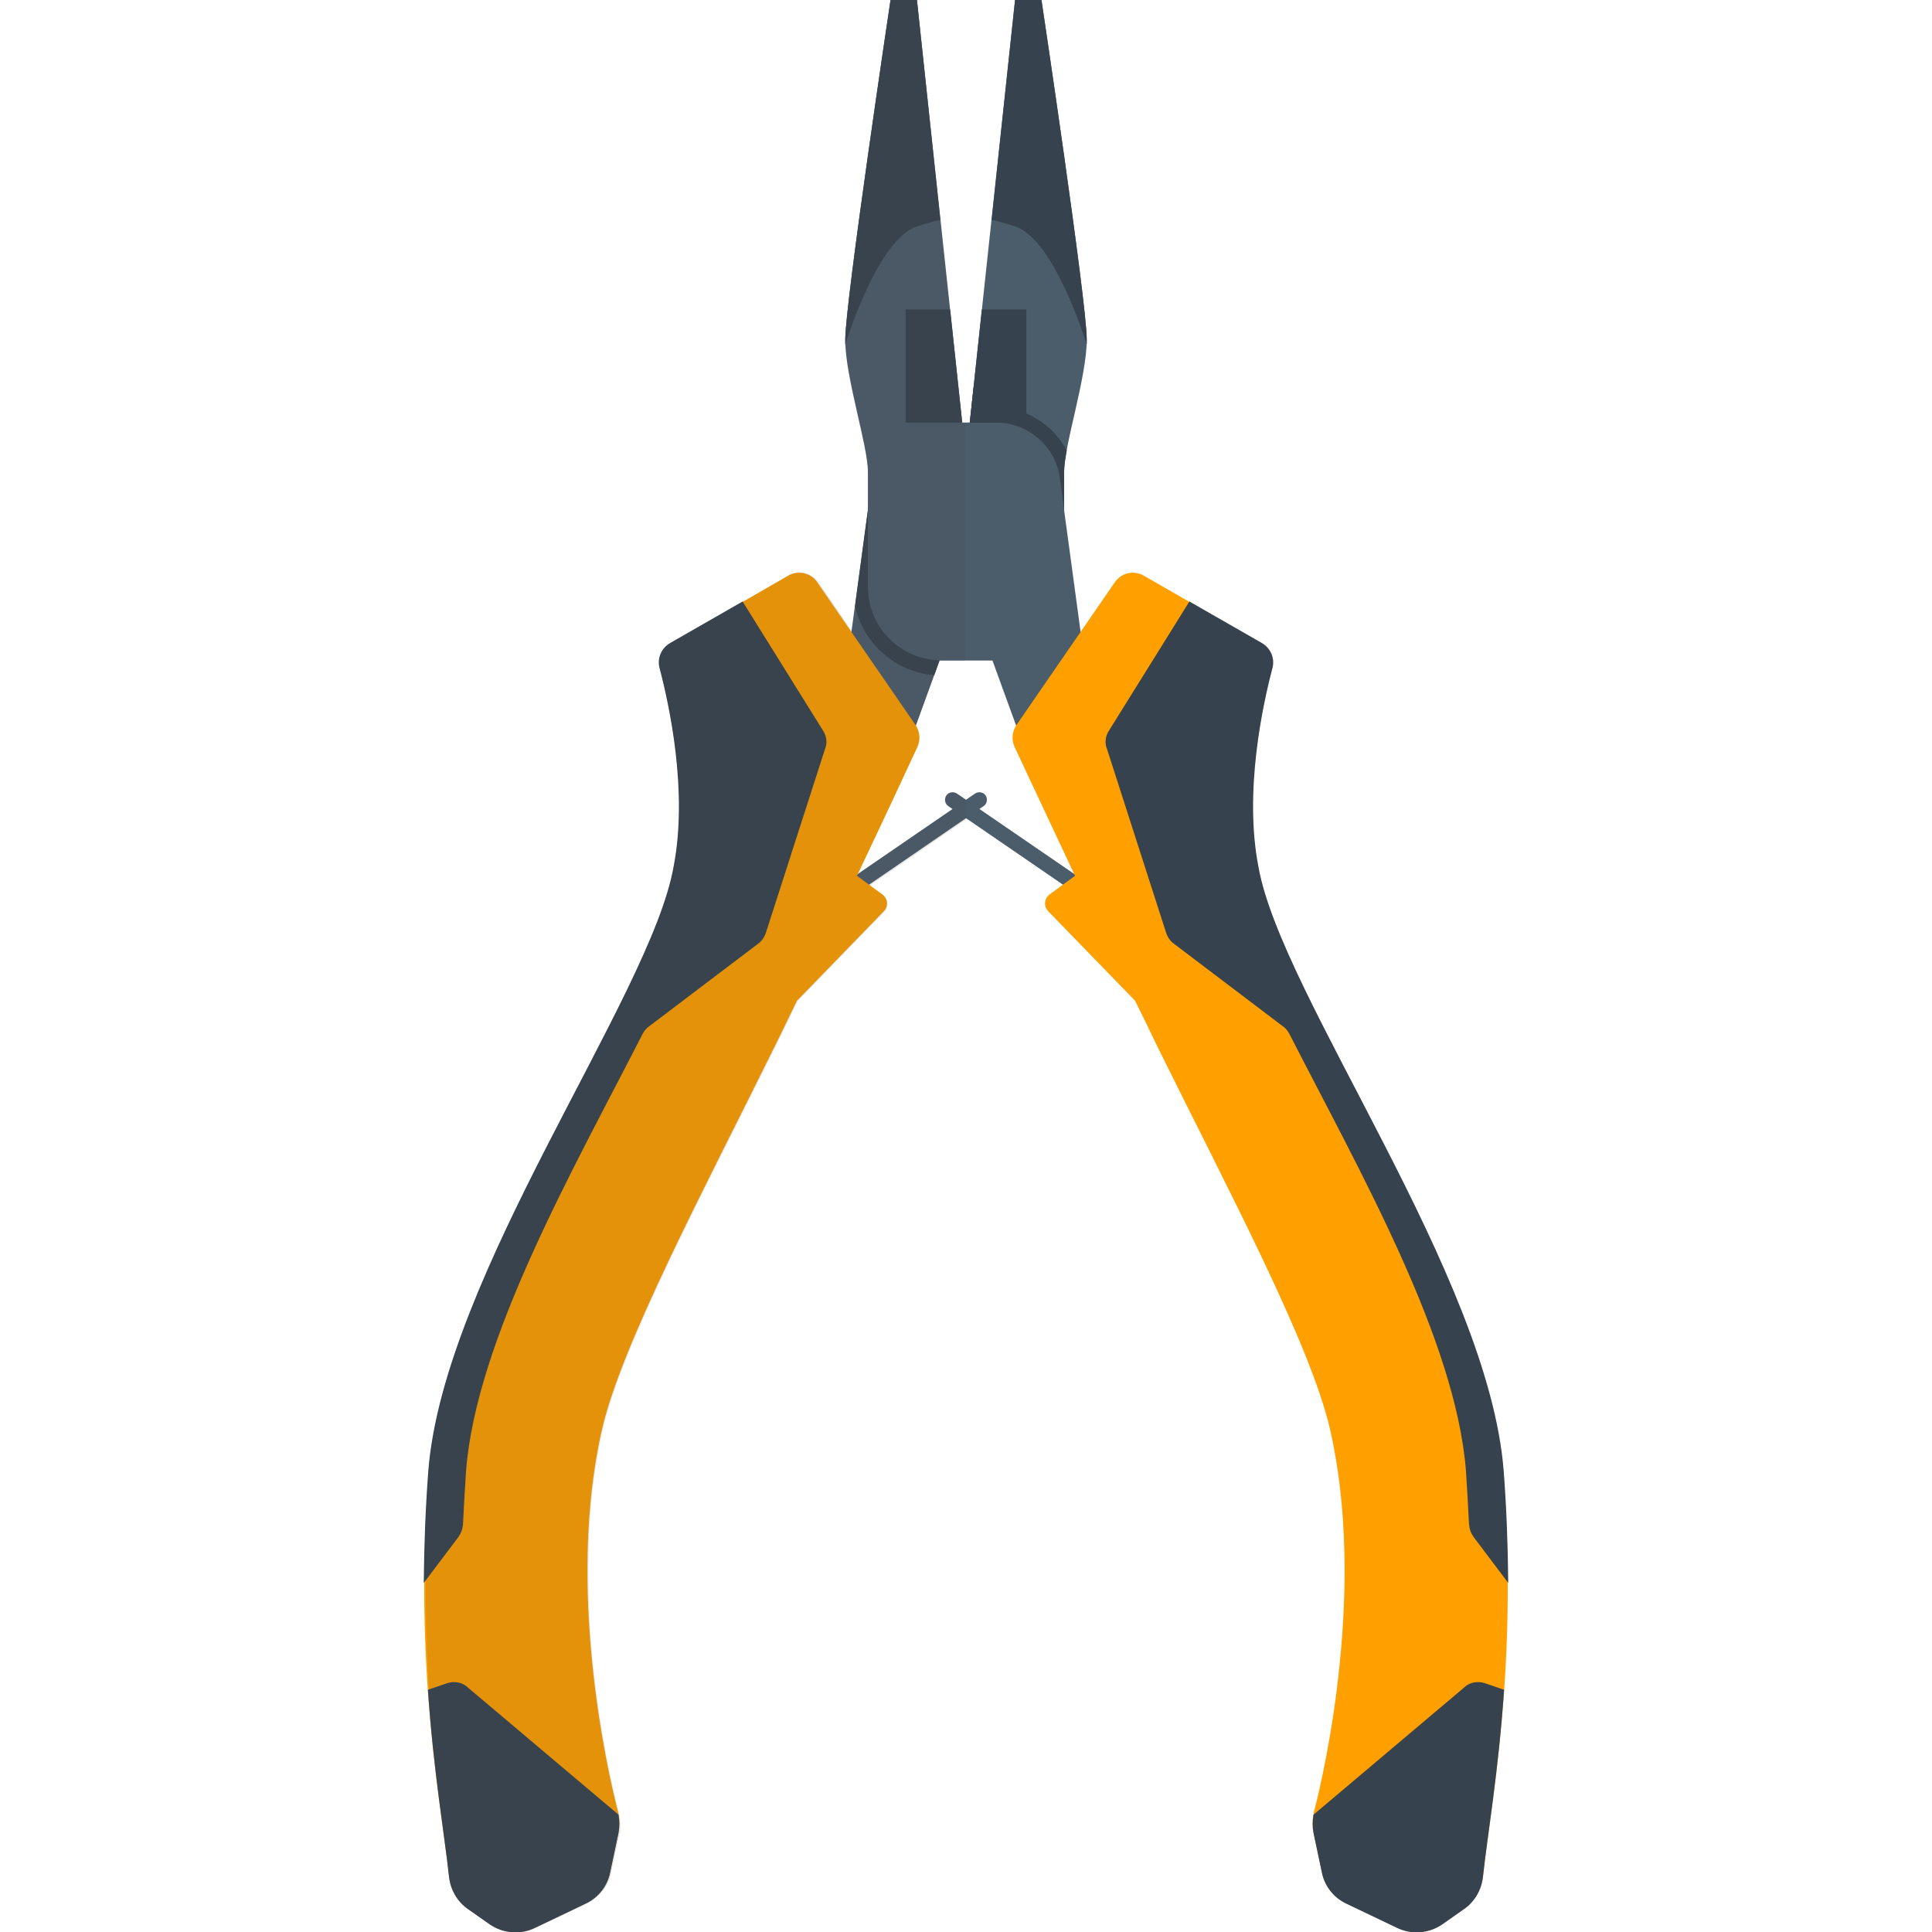
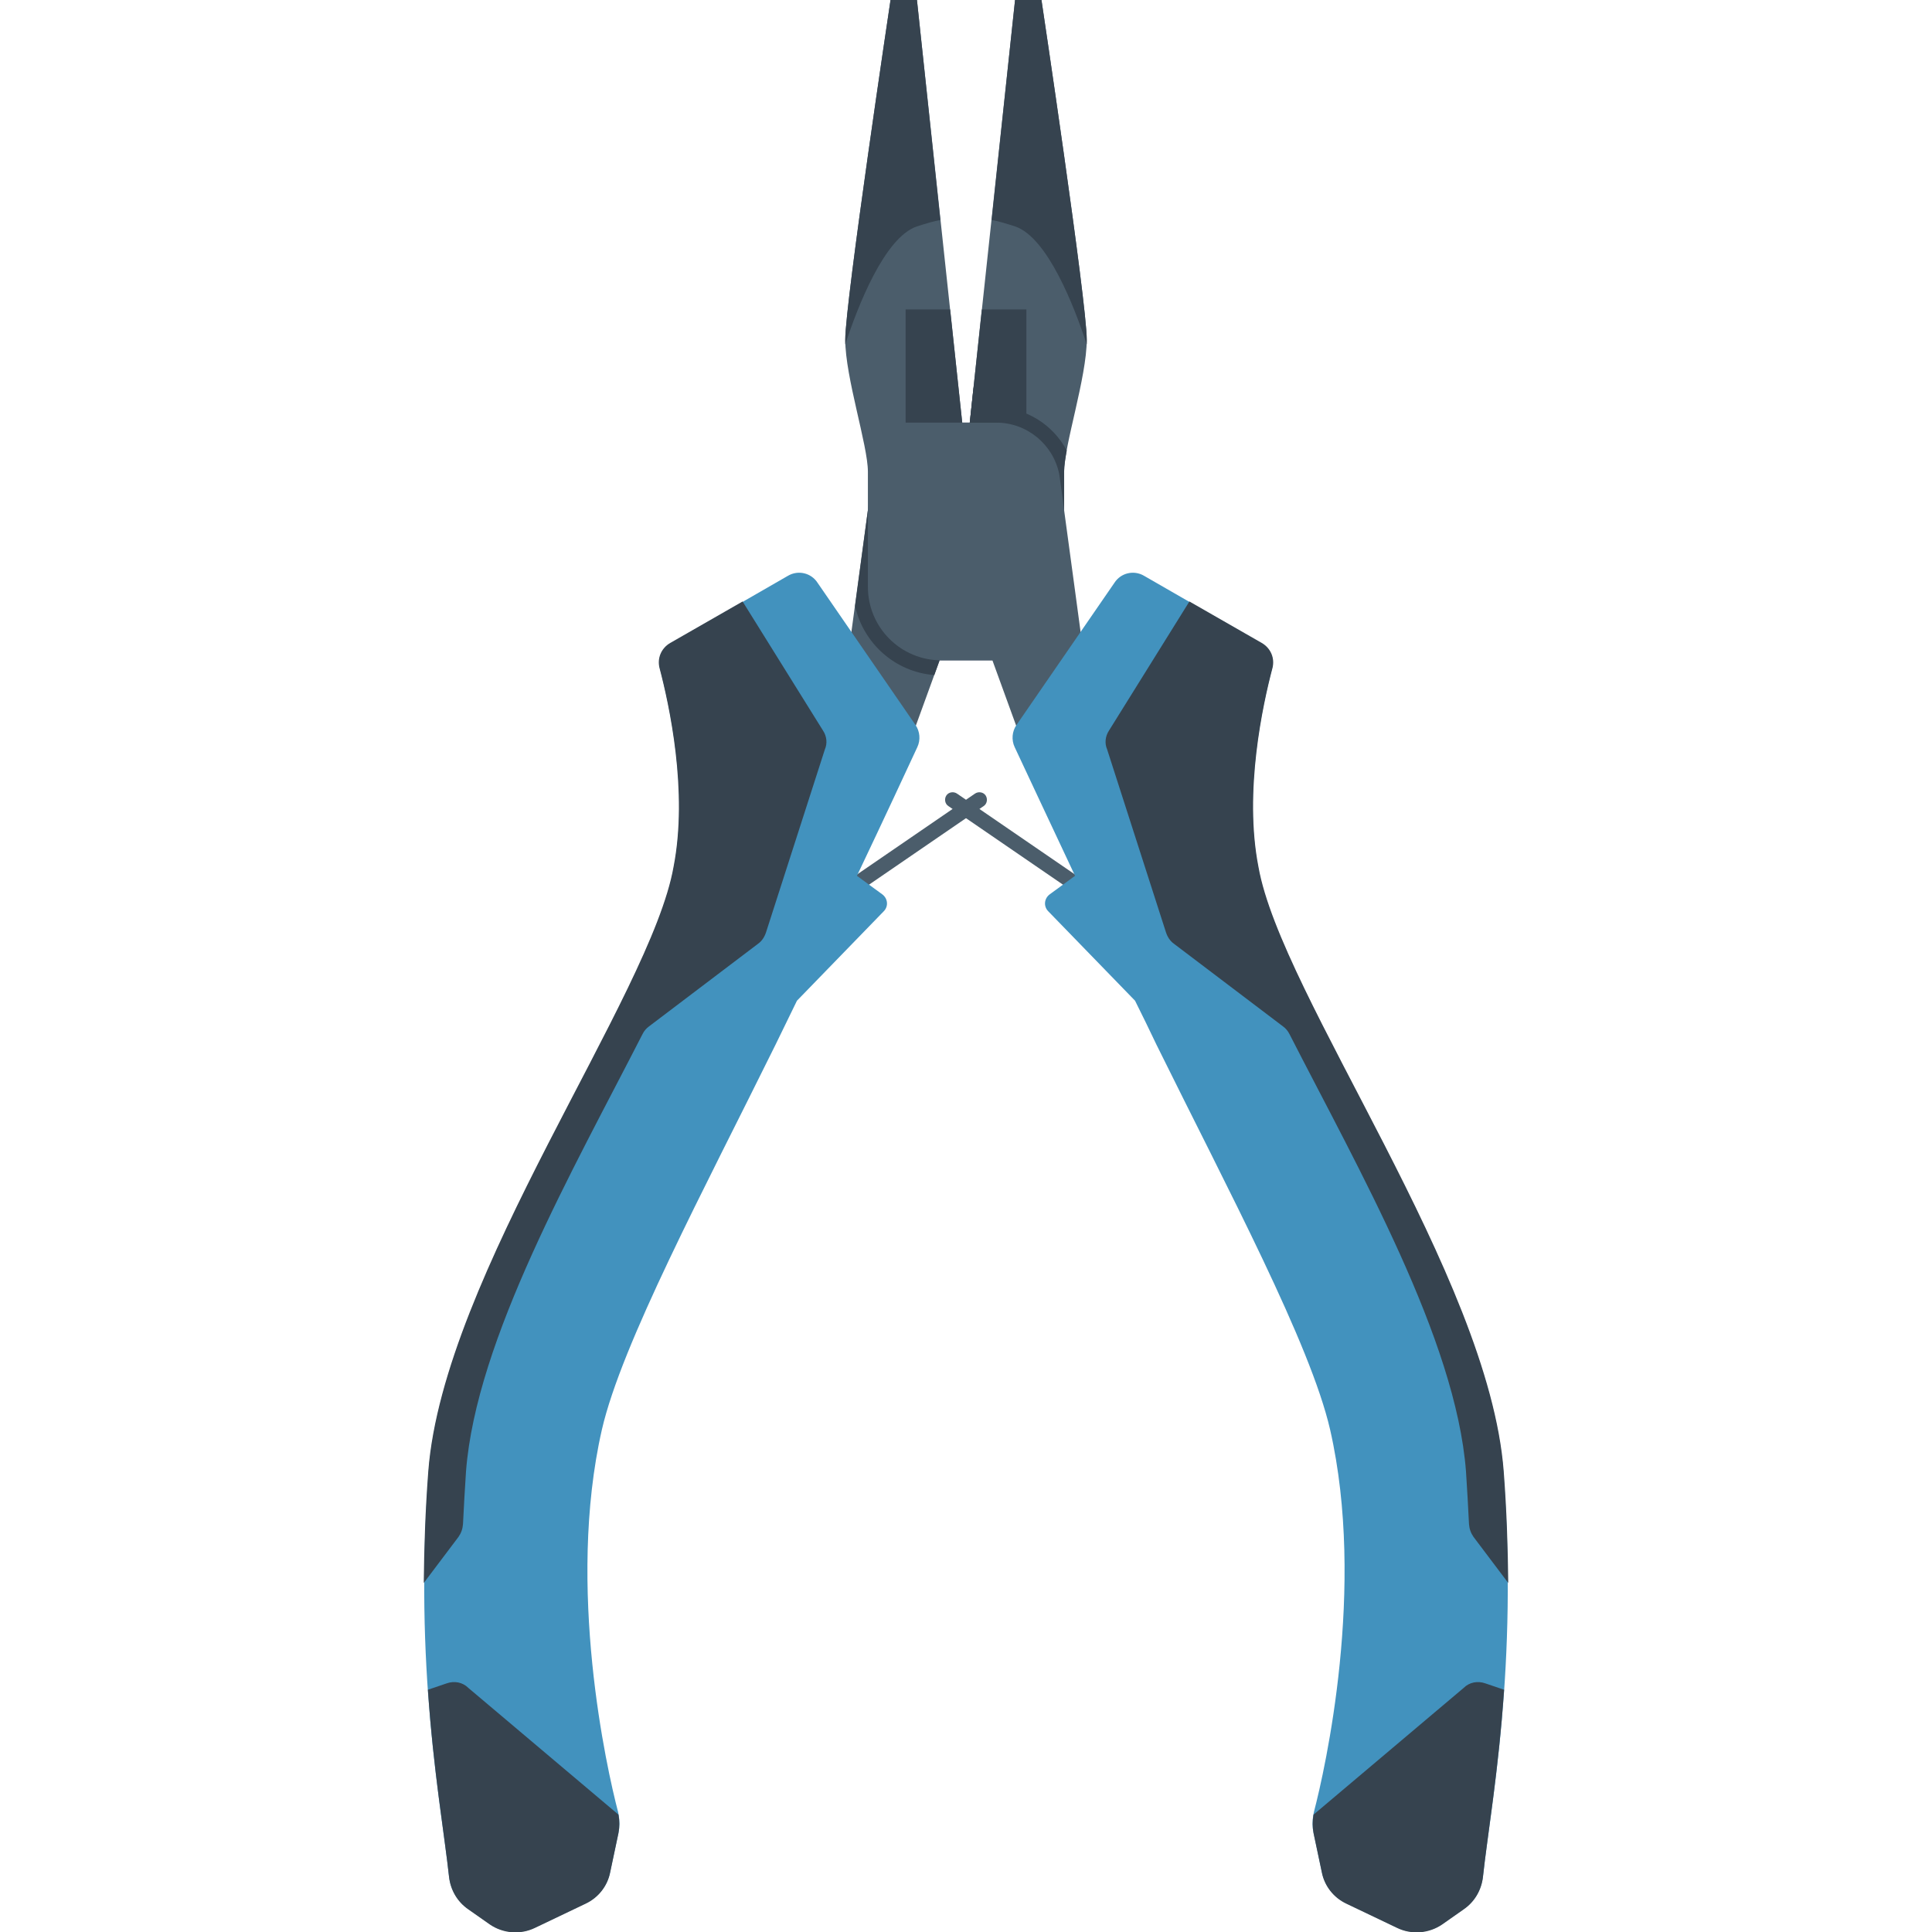
<svg xmlns="http://www.w3.org/2000/svg" version="1.1" id="icon" x="0" y="0" viewBox="0 0 512 512" xml:space="preserve">
  <style type="text/css">.st0{fill:#4b5d6b}.st1{fill:#36434f}</style>
  <path class="st0" d="M231.3 125.6c1.6-7.8 8.4-13.6 16.7-13.6h9L269 0h7s12 80 12 90-6 28-6 35v30.5c0 10.8-8.7 19.5-19.5 19.5H249l-8 22-18-10s8.2-60.9 8.3-61.4z" />
  <path class="st1" d="M260.2 82H272v30h-15zM269 0h7s12 80 12 90v1.3c-3.3-10.1-10.4-28.4-19-31.3-2.5-.8-4.5-1.4-6.2-1.7L269 0z" />
  <path class="st0" d="M280.7 125.6c-1.6-7.8-8.4-13.6-16.7-13.6h-9L243 0h-7s-12 80-12 90 6 28 6 35v30.5c0 10.8 8.7 19.5 19.5 19.5H263l8 22 18-10s-8.2-60.9-8.3-61.4z" />
  <path class="st1" d="M249.5 175h-.5l-1.4 3.9c-10.4-.8-18.8-8.4-21-18.3 1.2-9 2.5-18.5 3.4-25.4v20.3c0 10.8 8.7 19.5 19.5 19.5zm14.5-67h-5.4l-.6-5.4-1 9.4h7c8.2 0 15.1 5.8 16.7 13.6 0 .1.6 3.9 1.3 9.6V125c0-1.4.3-3.4.7-5.6-3.6-6.8-10.7-11.4-18.7-11.4zm-12.2-26H240v30h15zM243 0h-7s-12 80-12 90v1.3c3.3-10.1 10.4-28.4 19-31.3 2.5-.8 4.5-1.4 6.2-1.7L243 0z" />
  <path class="st0" d="M224.6 238c-.6 0-1.3-.3-1.7-.9-.6-.9-.4-2.2.5-2.8l35-24c.9-.6 2.2-.4 2.8.5s.4 2.2-.5 2.8l-35 24c-.3.3-.7.4-1.1.4z" />
  <path class="st0" d="M287.4 238c.6 0 1.3-.3 1.7-.9.6-.9.4-2.2-.5-2.8l-35-24c-.9-.6-2.2-.4-2.8.5s-.4 2.2.5 2.8l35 24c.3.3.7.4 1.1.4z" />
-   <path d="M242.6 192.1l-25.9-37.6c-1.7-2.7-5.2-3.5-7.9-1.9l-31.1 17.9c-2.4 1.4-3.5 4.1-2.8 6.7 2.5 9.5 7.6 32.6 3.7 52.6-6 34.2-61 108.2-65 160.2s3.3 87.9 5.4 107.3c.4 3.5 2.2 6.6 5.1 8.6l5.7 4c3.5 2.4 8.1 2.8 12 .9l13.4-6.4c3.4-1.6 5.8-4.7 6.5-8.3l2.2-10.4c.4-1.8.3-3.7-.1-5.5-3-11.4-13.8-59.6-4.3-101.3 5.2-22.7 27.1-63.7 46-102l5.7-11.7 23-23.7c1.3-1.3 1.1-3.4-.4-4.5l-6.7-4.9c7.6-16 13.4-28.5 16-34.1.9-1.9.7-4.2-.5-5.9zM398.4 390c-4-52-59-126-65-160.2-3.9-20 1.2-43.1 3.7-52.6.7-2.6-.4-5.3-2.8-6.7l-31.1-17.9c-2.7-1.6-6.2-.8-7.9 1.9l-25.9 37.6c-1.2 1.7-1.4 4-.5 5.9 2.6 5.5 8.4 18 16 34.1l-6.7 4.9c-1.5 1.1-1.7 3.2-.4 4.5l23 23.7c1.9 3.8 3.8 7.7 5.7 11.7 18.9 38.3 40.8 79.3 46 102 9.5 41.7-1.3 89.9-4.3 101.3-.4 1.8-.5 3.7-.1 5.5l2.2 10.4c.7 3.6 3.1 6.7 6.5 8.3l13.4 6.4c3.9 1.9 8.5 1.5 12-.9l5.7-4c2.9-2 4.7-5.1 5.1-8.6 2.1-19.4 9.4-55.3 5.4-107.3z" fill="#ffa000" />
+   <path d="M242.6 192.1l-25.9-37.6c-1.7-2.7-5.2-3.5-7.9-1.9l-31.1 17.9c-2.4 1.4-3.5 4.1-2.8 6.7 2.5 9.5 7.6 32.6 3.7 52.6-6 34.2-61 108.2-65 160.2s3.3 87.9 5.4 107.3c.4 3.5 2.2 6.6 5.1 8.6l5.7 4c3.5 2.4 8.1 2.8 12 .9l13.4-6.4c3.4-1.6 5.8-4.7 6.5-8.3l2.2-10.4c.4-1.8.3-3.7-.1-5.5-3-11.4-13.8-59.6-4.3-101.3 5.2-22.7 27.1-63.7 46-102l5.7-11.7 23-23.7c1.3-1.3 1.1-3.4-.4-4.5l-6.7-4.9c7.6-16 13.4-28.5 16-34.1.9-1.9.7-4.2-.5-5.9zM398.4 390c-4-52-59-126-65-160.2-3.9-20 1.2-43.1 3.7-52.6.7-2.6-.4-5.3-2.8-6.7l-31.1-17.9c-2.7-1.6-6.2-.8-7.9 1.9l-25.9 37.6c-1.2 1.7-1.4 4-.5 5.9 2.6 5.5 8.4 18 16 34.1l-6.7 4.9c-1.5 1.1-1.7 3.2-.4 4.5l23 23.7c1.9 3.8 3.8 7.7 5.7 11.7 18.9 38.3 40.8 79.3 46 102 9.5 41.7-1.3 89.9-4.3 101.3-.4 1.8-.5 3.7-.1 5.5l2.2 10.4c.7 3.6 3.1 6.7 6.5 8.3l13.4 6.4c3.9 1.9 8.5 1.5 12-.9l5.7-4c2.9-2 4.7-5.1 5.1-8.6 2.1-19.4 9.4-55.3 5.4-107.3z" fill="#4292be" />
  <path class="st1" d="M118.4 446.1l-5 1.7c1.5 21.9 4.4 38.4 5.6 49.6.4 3.5 2.2 6.6 5.1 8.6l5.7 4c3.5 2.4 8.1 2.8 12 .9l13.4-6.4c3.4-1.6 5.8-4.7 6.5-8.3l2.2-10.4c.3-1.6.3-3.3 0-4.9l-39.8-33.6c-1.5-1.5-3.7-1.9-5.7-1.2zm99.7-252.5l-21.3-34.2-19.2 11c-2.4 1.4-3.5 4.1-2.8 6.7 2.5 9.5 7.6 32.6 3.7 52.6-6 34.2-61 108.2-65 160.2-.8 10.5-1.1 20.4-1.2 29.6l9.2-12.2c.7-1 1.1-2.1 1.2-3.4.2-4.5.5-9.2.8-14 2.7-35 28.4-79.9 46.8-115.9.4-.8 1-1.5 1.7-2l28.9-21.9c1-.7 1.7-1.8 2.1-3l15.6-48.5c.7-1.6.5-3.5-.5-5zm175.5 252.5l5 1.7c-1.5 21.9-4.4 38.4-5.6 49.6-.4 3.5-2.2 6.6-5.1 8.6l-5.7 4c-3.5 2.4-8.1 2.8-12 .9l-13.4-6.4c-3.4-1.6-5.8-4.7-6.5-8.3l-2.2-10.4c-.3-1.6-.3-3.3 0-4.9l39.8-33.6c1.5-1.5 3.7-1.9 5.7-1.2zm-99.7-252.5l21.3-34.2 19.2 11c2.4 1.4 3.5 4.1 2.8 6.7-2.5 9.5-7.6 32.6-3.7 52.6 6 34.2 61 108.2 65 160.2.8 10.5 1.1 20.4 1.2 29.6l-9.2-12.2c-.7-1-1.1-2.1-1.2-3.4-.2-4.5-.5-9.2-.8-14-2.7-35-28.4-79.9-46.8-115.9-.4-.8-1-1.5-1.7-2l-28.9-21.9c-1-.7-1.7-1.8-2.1-3l-15.6-48.5c-.7-1.6-.5-3.5.5-5z" />
-   <path d="M253.5 210.4c-.9-.6-2.2-.4-2.8.5s-.4 2.2.5 2.8l1.2.8-25.1 17.2c7.5-15.9 13.3-28.3 15.8-33.7.9-1.9.7-4-.4-5.7l4.8-13.3 1.4-3.9h7v-63h-1l-5.8-53.7L243 0h-7s-12 80-12 90v1.3c.4 10.2 6 27 6 33.7v10.2c0 .3-.1.7-.1 1-.2 1.2-.3 2.4-.5 3.7v.3c0 .2-.1.5-.1.7-.2 1.4-.4 2.9-.6 4.4v.2c-.9 7-2 14.8-2.9 21.8l-8.9-13c-1.8-2.6-5.2-3.4-7.9-1.8l-11.9 6.9-19.2 11c-.3.2-.6.4-.8.6-1.3 1.1-2.1 2.6-2.2 4.2 0 .7 0 1.3.2 2 .5 1.8 1 4 1.6 6.7.1.4.2.9.3 1.3.2.9.4 1.9.6 2.9.9 4.5 1.7 9.6 2.2 15.1.1 1.2.2 2.5.3 3.7.5 7.5.3 15.4-1.2 22.9-6 34.2-61 108.2-65 160.2-.1 1.5-.2 2.9-.3 4.4 0 .5-.1 1-.1 1.6-.1.9-.1 1.8-.2 2.7 0 .7-.1 1.3-.1 2s-.1 1.4-.1 2.1c0 .8-.1 1.5-.1 2.3v1.3c-.1 3.3-.2 6.6-.2 9.7-.1 11.6.3 22.1.9 31.7 1.2 16.9 3.2 30.6 4.6 41.1 0 .2.1.5.1.7.1.5.1.9.2 1.4.1.4.1.8.1 1.1 0 .4.1.7.1 1.1.1.5.1.9.2 1.3 0 .3.1.5.1.8.1.7.2 1.3.2 2v.1c.4 3.5 2.2 6.6 5.1 8.6l5.7 4c3.5 2.4 8.1 2.8 12 .9l13.4-6.4c3.4-1.6 5.8-4.7 6.5-8.3l2.2-10.4c.1-.4.2-.8.2-1.3v-1.2c0-.4 0-.8-.1-1.2l-.3-1.8c-3-11.4-13.8-59.6-4.3-101.3 5.2-22.7 27.1-63.7 46-102 1.9-3.9 3.9-7.9 5.7-11.7l22.9-23.6c1.3-1.3 1.1-3.4-.4-4.5l-3.4-2.5 25.6-17.6V212l-2.6-1.6z" opacity=".15" fill="#444" />
</svg>
